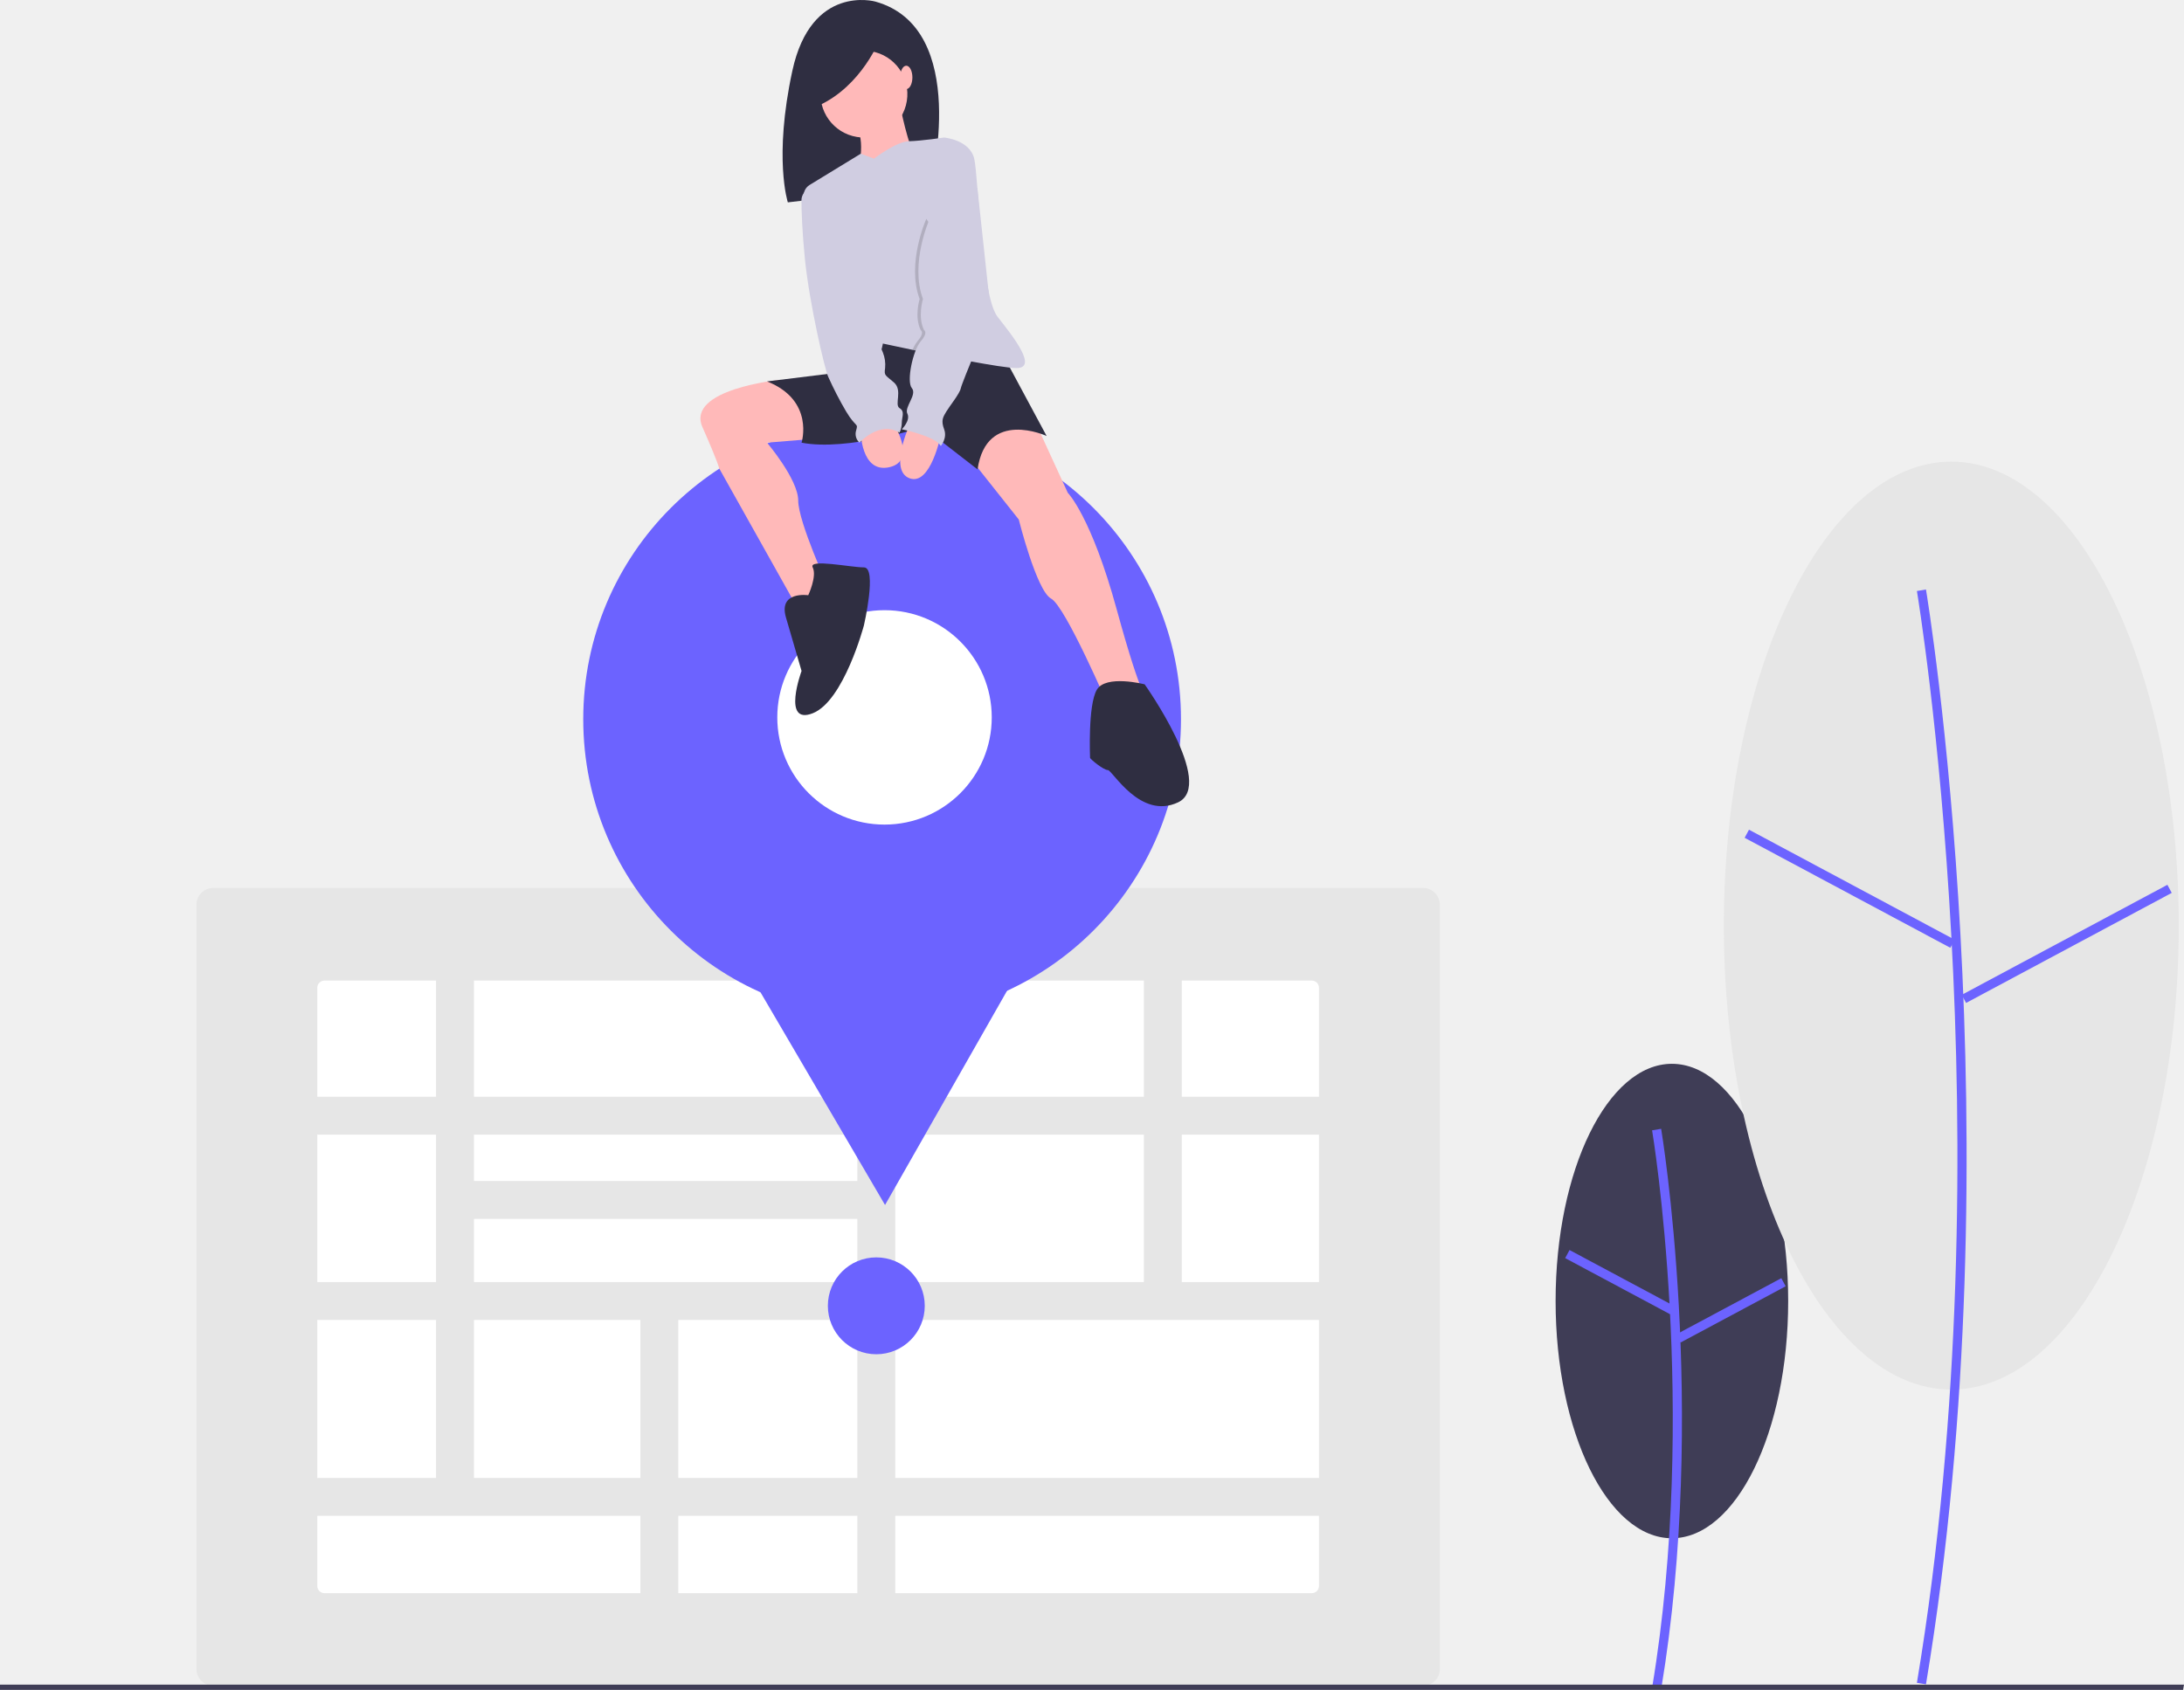
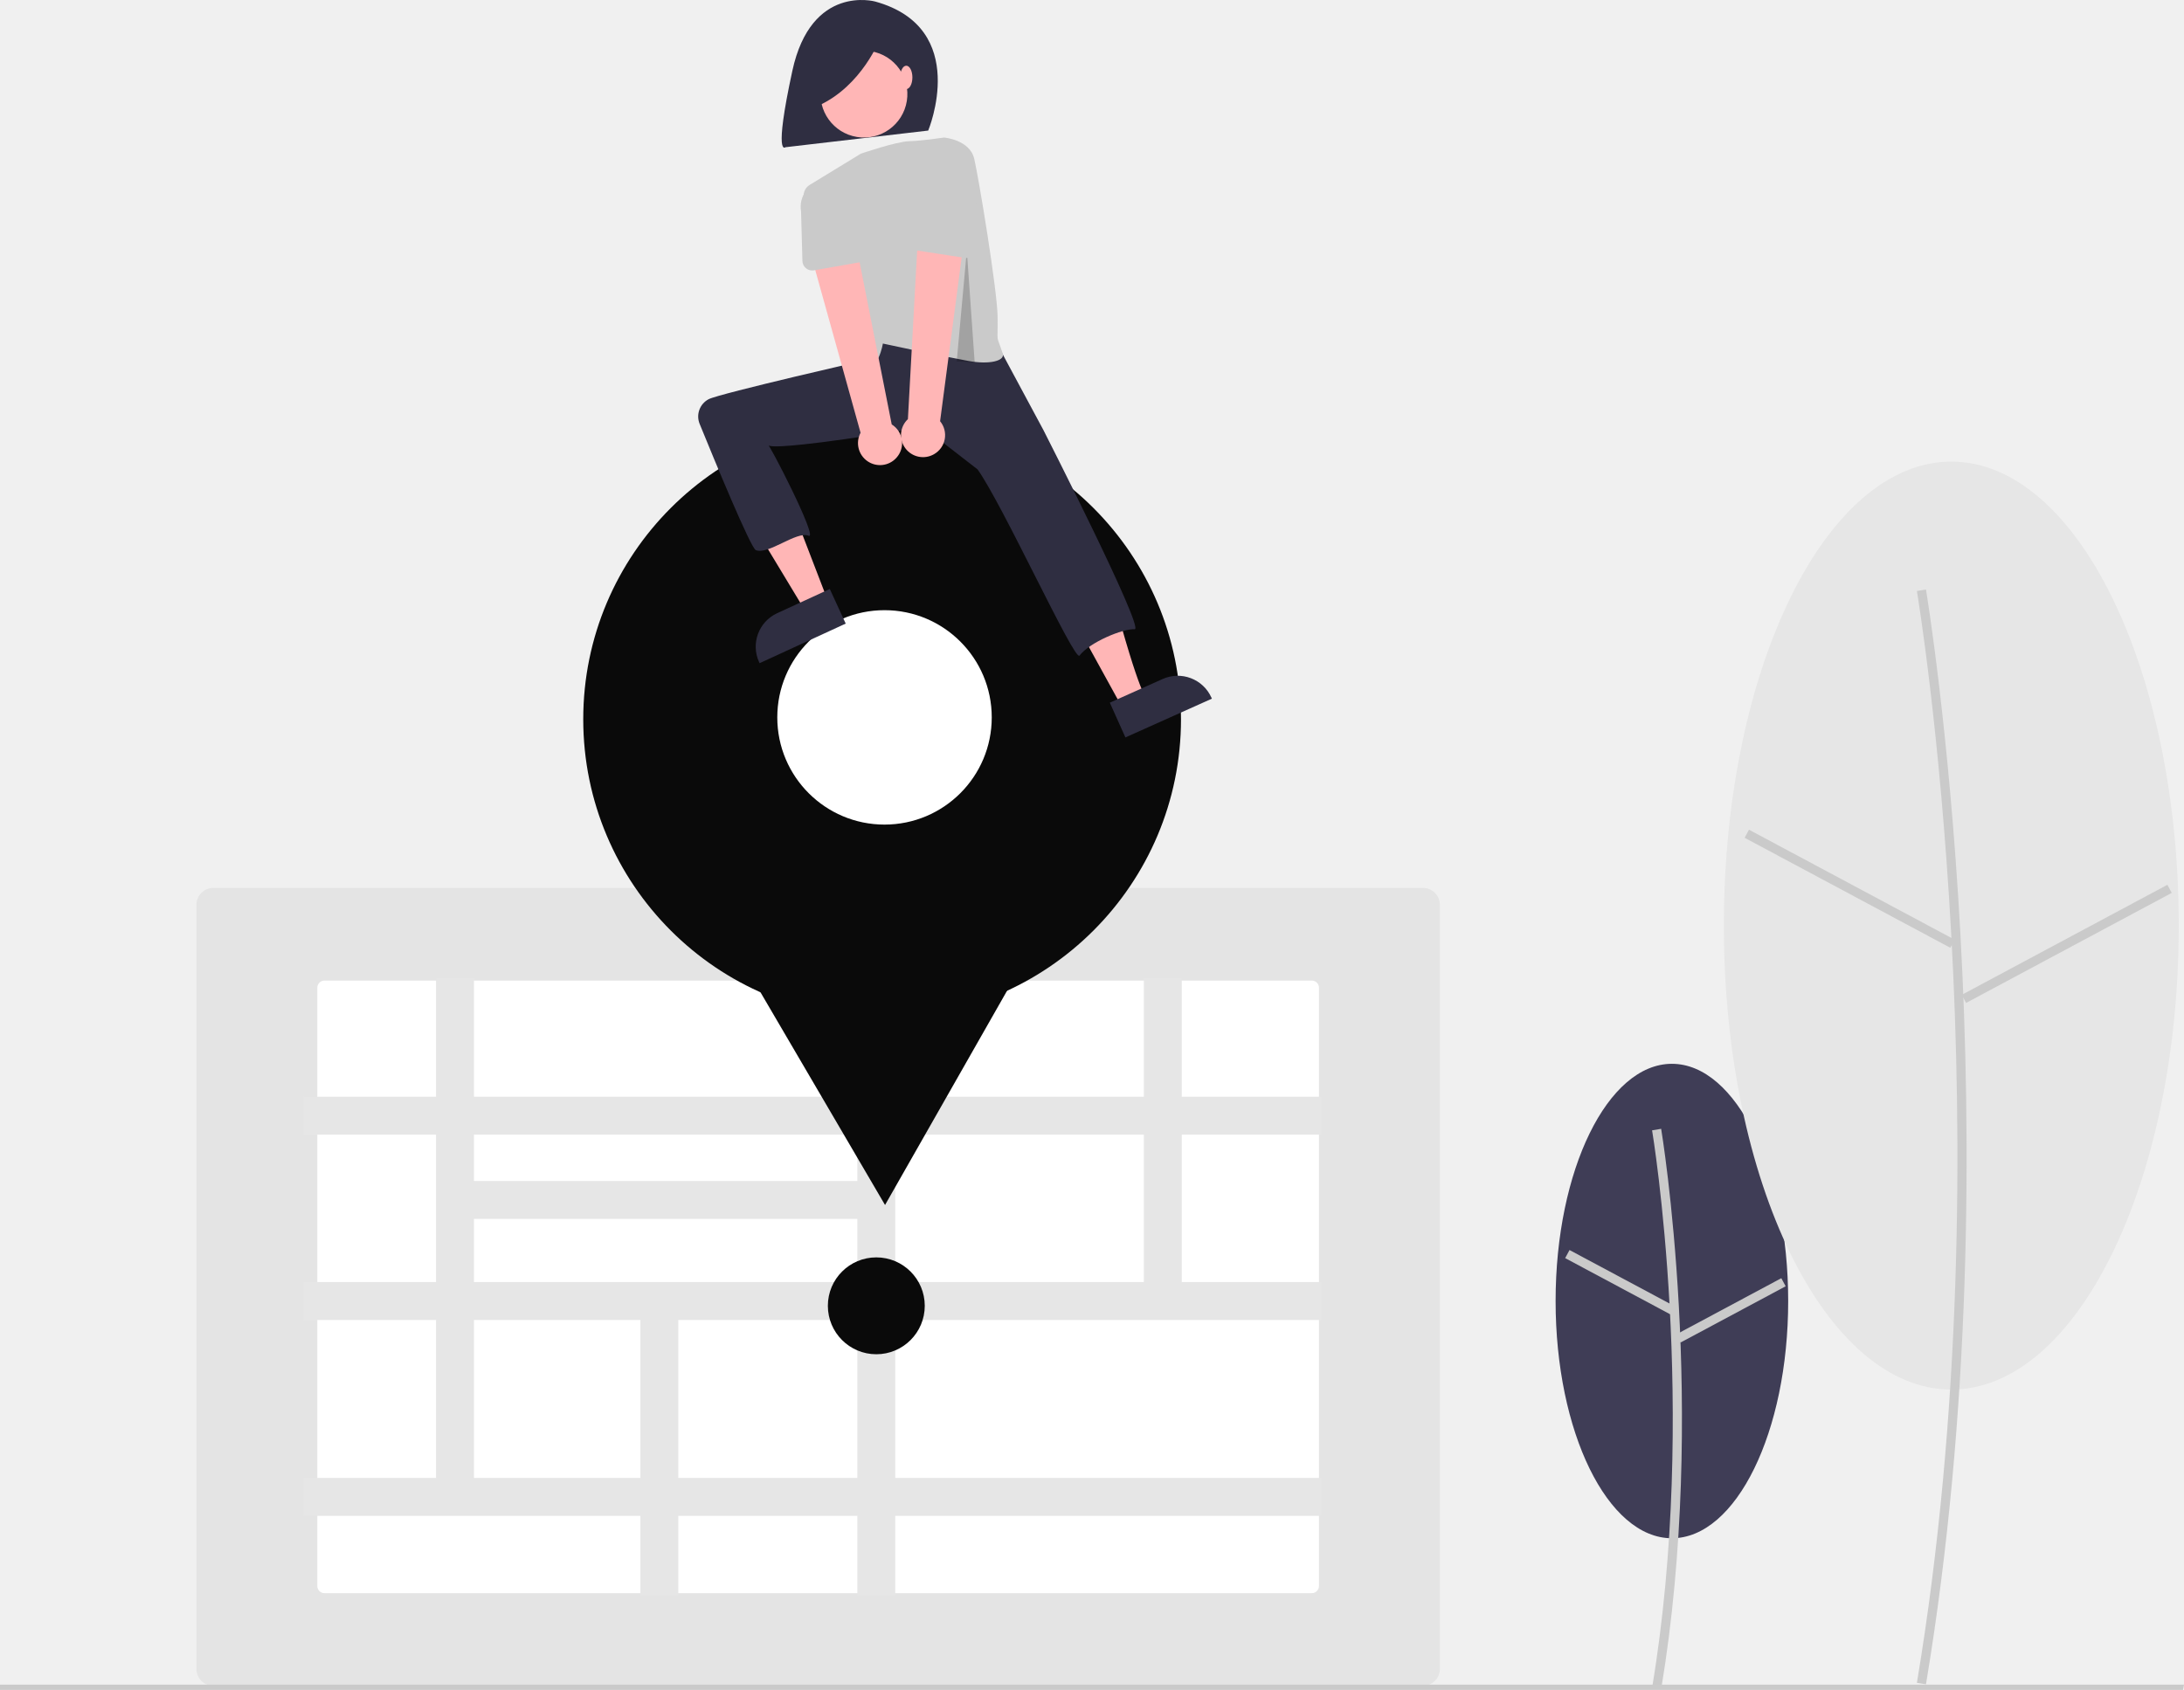
- <svg xmlns="http://www.w3.org/2000/svg" id="fcaf27ad-0cd1-4b30-b749-00e238214d87" data-name="Layer 1" width="910.908" height="704.996" viewBox="0 0 910.908 704.996">
+ <svg xmlns="http://www.w3.org/2000/svg" id="afcc22ce-1409-4252-9890-ce12c9ce7cb3" data-name="Layer 1" width="910.908" height="704.996" viewBox="0 0 910.908 704.996">
  <ellipse cx="697.317" cy="542.77" rx="48.503" ry="98.965" fill="#3f3d56" />
-   <path d="M837.266,831.349c19.426-116.551.196-232.682-.001-233.84l-3.779.64c.196,1.153,19.315,116.673-.001,232.571Z" transform="translate(-144.4285 -126.5888)" fill="#6c63ff" />
-   <rect x="818.153" y="636.629" width="3.833" height="49.74" transform="translate(-294.4461 946.0368) rotate(-61.8584)" fill="#6c63ff" />
-   <rect x="841.491" y="671.34" width="49.741" height="3.833" transform="translate(-359.607 361.9307) rotate(-28.15796)" fill="#6c63ff" />
+   <path d="M837.384,802.263c19.426-116.551.196-232.682-.001-233.84l-3.779.64c.196,1.153,19.315,116.673-.001,232.571Z" transform="translate(-144.546 -97.50201)" fill="#cacaca" />
+   <rect x="818.27" y="607.542" width="3.833" height="49.74" transform="translate(-268.8533 959.8593) rotate(-61.8584)" fill="#cacaca" />
+   <rect x="841.609" y="642.253" width="49.741" height="3.833" transform="translate(-345.9845 387.6305) rotate(-28.15796)" fill="#cacaca" />
  <ellipse cx="813.855" cy="386.144" rx="94.866" ry="193.564" fill="#e6e6e6" />
-   <path d="M947.717,829.266c37.944-227.66.383-454.492-.001-456.756l-3.779.64c.383,2.259,37.834,228.48-.001,455.487Z" transform="translate(-144.4285 -126.5888)" fill="#6c63ff" />
-   <rect x="913.97" y="448.714" width="3.833" height="97.287" transform="translate(-99.08394 943.804) rotate(-61.8584)" fill="#6c63ff" />
-   <rect x="957.786" y="518.439" width="97.287" height="3.833" transform="translate(-270.8754 409.9227) rotate(-28.15742)" fill="#6c63ff" />
-   <path d="M737.958,829.874H233.362a7.008,7.008,0,0,1-7-7V504.028a7.008,7.008,0,0,1,7-7H737.958a7.008,7.008,0,0,1,7,7V822.874A7.008,7.008,0,0,1,737.958,829.874Z" transform="translate(-144.4285 -126.5888)" fill="#e6e6e6" />
-   <path d="M279.766,535.666a3.003,3.003,0,0,0-3,3V788.237a3.003,3.003,0,0,0,3,3h411.788a3.003,3.003,0,0,0,3-3V538.666a3.003,3.003,0,0,0-3-3Z" transform="translate(-144.4285 -126.5888)" fill="#fff" />
-   <rect x="126.572" y="457.542" width="424.553" height="15.815" fill="#e6e6e6" />
-   <rect x="126.572" y="534.859" width="424.553" height="15.815" fill="#e6e6e6" />
-   <rect x="189.774" y="492.687" width="177.478" height="15.815" fill="#e6e6e6" />
-   <rect x="126.572" y="616.569" width="424.553" height="15.815" fill="#e6e6e6" />
-   <rect x="181.866" y="408.077" width="15.815" height="218.157" fill="#e6e6e6" />
-   <rect x="477.076" y="408.077" width="15.815" height="135.568" fill="#e6e6e6" />
-   <rect x="357.586" y="408.077" width="15.815" height="257.571" fill="#e6e6e6" />
-   <rect x="267.09" y="537.495" width="15.815" height="128.153" fill="#e6e6e6" />
-   <circle cx="365.494" cy="544.767" r="20.208" fill="#6c63ff" />
-   <polygon points="910.513 704.996 0 704.996 0 702.814 910.908 702.814 910.513 704.996" fill="#3f3d56" />
-   <circle cx="367.916" cy="300.067" r="124.655" fill="#6c63ff" />
-   <polygon points="369.135 502.707 329.753 435.433 290.371 368.159 368.323 367.69 446.275 367.221 407.705 434.964 369.135 502.707" fill="#6c63ff" />
+   <path d="M947.834,800.179c37.944-227.66.383-454.492-.001-456.756l-3.779.64c.383,2.259,37.834,228.48-.001,455.487Z" transform="translate(-144.546 -97.50201)" fill="#cacaca" />
+   <rect x="914.088" y="419.627" width="3.833" height="97.287" transform="translate(-73.4911 957.6264) rotate(-61.8584)" fill="#cacaca" />
+   <rect x="957.903" y="489.352" width="97.287" height="3.833" transform="translate(-257.2531 435.6225) rotate(-28.15742)" fill="#cacaca" />
+   <path d="M738.076,800.787H233.479a7.008,7.008,0,0,1-7-7V474.942a7.008,7.008,0,0,1,7-7H738.076a7.008,7.008,0,0,1,7,7v318.846A7.008,7.008,0,0,1,738.076,800.787Z" transform="translate(-144.546 -97.50201)" fill="#e4e4e4" />
+   <path d="M279.884,506.579a3.003,3.003,0,0,0-3,3V759.151a3.003,3.003,0,0,0,3,3H691.671a3.003,3.003,0,0,0,3-3V509.579a3.003,3.003,0,0,0-3-3Z" transform="translate(-144.546 -97.50201)" fill="#fff" />
+   <path d="M695.671,570.859V555.044H637.437V505.579H621.622v49.465H517.947V505.579H502.133v49.465H342.227V505.579H326.412v49.465H271.117v15.815h55.294v61.502H271.117v15.815h55.294v65.895H271.117v15.815h140.519V763.15h15.815V729.886h74.681V763.15h15.814V729.886H695.671V714.071H517.947V648.176H695.671V632.361H637.437V570.859Zm-193.538,0v19.329H342.227V570.859Zm-159.906,35.144H502.133v26.358H342.227Zm0,108.068V648.176h69.41v65.895Zm159.906,0H427.451V648.176h74.681Zm119.49-81.71H517.947V570.859H621.622Z" transform="translate(-144.546 -97.50201)" fill="#e6e6e6" />
+   <circle cx="365.494" cy="544.767" r="20.208" fill="#0a0a0a" />
+   <polygon points="910.513 704.996 0 704.996 0 702.814 910.908 702.814 910.513 704.996" fill="#cacaca" />
+   <circle cx="367.916" cy="300.067" r="124.655" fill="#0a0a0a" />
+   <polygon points="369.135 502.707 329.753 435.433 290.371 368.159 368.323 367.69 446.275 367.221 407.705 434.964 369.135 502.707" fill="#0a0a0a" />
  <circle cx="368.917" cy="299.283" r="44.724" fill="#fff" />
-   <path d="M509.461,127.229s-26.674-7.514-34.563,28.928-1.878,54.85-1.878,54.85l59.546-6.95S549.472,138.312,509.461,127.229Z" transform="translate(-144.4285 -126.5888)" fill="#2f2e41" />
-   <path d="M469.554,285.065s-39.126,3.897-32.157,19.693,6.969,17.19,6.969,17.19l34.379,61.325,11.15-11.615s-12.544-27.411-12.544-36.238S464.343,311.262,464.343,311.262l22.765-1.858Z" transform="translate(-144.4285 -126.5888)" fill="#ffb9b9" />
-   <path d="M576.773,303.829l13.008,28.34s9.756,9.756,20.442,48.782,13.008,37.632,13.008,37.632l-16.261,3.252s-18.119-42.277-24.159-45.529-13.473-32.986-13.473-32.986l-21.371-26.946,6.504-14.402Z" transform="translate(-144.4285 -126.5888)" fill="#ffb9b9" />
-   <path d="M560.977,271.307l19.977,37.167S555.867,296.86,552.15,322.412l-22.765-17.654s-31.592,10.221-50.64,6.504c0,0,5.575-17.654-14.402-25.552l45.065-5.575-1.858-9.756,4.646-9.292Z" transform="translate(-144.4285 -126.5888)" fill="#2f2e41" />
-   <path d="M481.533,374.91s-12.544-1.858-9.292,9.292l6.504,22.3s-8.363,22.765,4.646,17.654,21.371-36.702,21.371-36.702,5.575-24.159,0-24.159-23.229-3.717-21.371,0S481.533,374.91,481.533,374.91Z" transform="translate(-144.4285 -126.5888)" fill="#2f2e41" />
-   <path d="M621.838,412.077s-16.261-4.181-19.977,2.323-2.788,27.875-2.788,28.34,5.575,5.11,7.433,5.11,13.473,20.906,29.269,13.473S621.838,412.077,621.838,412.077Z" transform="translate(-144.4285 -126.5888)" fill="#2f2e41" />
-   <circle cx="504.762" cy="165.846" r="18.119" transform="matrix(0.16018, -0.98709, 0.98709, 0.16018, 115.7749, 510.9364)" fill="#ffb9b9" />
-   <path d="M519.629,169.563s3.717,19.513,6.969,22.3-24.623,6.969-24.623,6.969,4.181-13.473-.929-20.442S519.629,169.563,519.629,169.563Z" transform="translate(-144.4285 -126.5888)" fill="#ffb9b9" />
-   <path d="M568.411,280.135c-3.164,0-11.22-1.31-20.251-2.997-7.814-1.459-16.367-3.192-23.113-4.595-7.224-1.505-12.386-2.63-12.386-2.63s-1.858,11.615-7.898,10.221c-5.203-1.199-20.753-55.513-24.958-70.524a5.222,5.222,0,0,1,2.309-5.868l21.357-13.041,5.473,2.091s9.245-7.145,14.611-7.289,14.658-1.538,14.658-1.538,10.685.929,12.544,8.827,2.788,57.144,9.756,65.971S577.238,280.135,568.411,280.135Z" transform="translate(-144.4285 -126.5888)" fill="#d0cde1" />
-   <path d="M503.368,306.151s0,18.119,12.079,15.331.929-19.513.929-19.513Z" transform="translate(-144.4285 -126.5888)" fill="#ffb9b9" />
-   <path d="M536.819,308.01s-4.181,21.371-13.008,18.119,0-22.3,0-22.3Z" transform="translate(-144.4285 -126.5888)" fill="#ffb9b9" />
-   <path d="M556.331,257.37s-4.548,10.853-8.172,19.768c-7.814-1.459-16.367-3.192-23.113-4.595a13.302,13.302,0,0,1,2.016-3.559c3.252-3.717,1.394-4.646,1.394-4.646-2.788-5.575-.465-13.008-.465-13.008-5.575-14.867,2.788-33.45,2.788-33.45Z" transform="translate(-144.4285 -126.5888)" opacity="0.15" style="isolation:isolate" />
-   <path d="M532.173,217.88s-8.363,18.583-2.788,33.45c0,0-2.323,7.433.465,13.008,0,0,1.858.929-1.394,4.646s-6.04,16.725-3.717,19.513-3.252,7.898-1.858,10.685-2.323,6.504-2.323,6.504,13.938,2.788,16.261,6.969c0,0,2.788-3.252,1.394-6.969s-.465-5.11.929-7.433,5.575-7.433,6.04-9.756S557.725,257.37,557.725,257.37l-5.665-52.492Z" transform="translate(-144.4285 -126.5888)" fill="#d0cde1" />
-   <path d="M483.856,204.872l-.868.158a5.222,5.222,0,0,0-4.29,5.177c.033,4.665.296,12.943,1.442,24.399,1.858,18.583,8.363,46.459,9.756,49.246a148.298,148.298,0,0,0,7.433,14.402c4.181,6.969,5.11,4.646,4.181,7.898a4.893,4.893,0,0,0,1.394,5.11s8.363-9.292,16.725-4.181a10.352,10.352,0,0,0,.929-4.181c0-2.323,1.394-4.646-.929-6.04s1.394-7.433-2.323-10.685-4.181-2.788-3.717-6.04a13.839,13.839,0,0,0-.929-6.504Z" transform="translate(-144.4285 -126.5888)" fill="#d0cde1" />
-   <path d="M511.536,142.572s-7.514,19.911-25.922,28.176l-3.005-17.657Z" transform="translate(-144.4285 -126.5888)" fill="#2f2e41" />
-   <ellipse cx="377.988" cy="32.289" rx="2.555" ry="4.878" fill="#ffb9b9" />
+   <path d="M509.579,98.143s-26.674-7.514-34.563,28.928-2.878,31.85-2.878,31.85l59.546-6.95S549.589,109.225,509.579,98.143Z" transform="translate(-144.546 -97.50201)" fill="#2f2e41" />
+   <path d="M470.787,258.012s-40.242,1.863-33.273,17.659q.739,1.675,1.376,3.138a282.522,282.522,0,0,0,17.164,33.223l24.733,40.98,9-5-25.327-65.837,22.765-1.858Z" transform="translate(-144.546 -97.50201)" fill="#ffb6b6" />
+   <path d="M576.891,274.742l13.008,28.34s9.756,9.756,20.442,48.782,13.008,37.632,13.008,37.632l-10.562,3.518-43.33-78.781-21.371-26.946,6.504-14.402Z" transform="translate(-144.546 -97.50201)" fill="#ffb6b6" />
+   <path d="M561.095,242.221l18.693,34.792s42.38,83.277,38,83c-4.924-.311-18.754,5.428-23,11-2.05,2.689-32-63-42.52-77.687L529.503,275.671s-64.636,10.879-64.715,7.341c-.039-1.733,21.4,39.842,17,38-5.012-2.099-16.802,8.114-22,6-2.145-.872-17.298-37.611-23.432-52.666a8.148,8.148,0,0,1,3.77-10.311c4.61-2.397,68.662-17.023,68.662-17.023l-1.12-5.721,4.646-9.292Z" transform="translate(-144.546 -97.50201)" fill="#2f2e41" />
+   <circle cx="504.879" cy="136.758" r="18.119" transform="translate(144.4696 515.7101) rotate(-80.78268)" fill="#ffb6b6" />
+   <path d="M562.787,245.012c1,3.001-5.479,4.726-14.511,3.039-7.814-1.459-16.367-3.192-23.113-4.595-7.224-1.505-12.386-2.63-12.386-2.63s-1.858,11.615-7.898,10.221c-5.203-1.199-20.753-55.513-24.958-70.524a5.222,5.222,0,0,1,2.309-5.868l21.357-13.041s14.718-5.055,20.084-5.199,14.658-1.538,14.658-1.538,10.685.929,12.544,8.827,9.613,54.726,9.756,65.971C560.787,242.012,559.787,236.012,562.787,245.012Z" transform="translate(-144.546 -97.50201)" fill="#cacaca" />
+   <path d="M511.654,113.485s-7.514,19.911-25.922,28.176l-3.005-17.657Z" transform="translate(-144.546 -97.50201)" fill="#2f2e41" />
+   <ellipse cx="377.988" cy="32.289" rx="2.555" ry="4.878" fill="#ffb6b6" />
+   <path d="M497.276,357.658l-35.917,16.512-.209-.454a15.387,15.387,0,0,1,7.552-20.407l.001-0,21.937-10.085Z" transform="translate(-144.546 -97.50201)" fill="#2f2e41" />
+   <path d="M607.433,390.647l22.032-9.876.001-0a15.387,15.387,0,0,1,20.334,7.747l.205.456-36.072,16.17Z" transform="translate(-144.546 -97.50201)" fill="#2f2e41" />
+   <polygon points="403.241 104.51 399.035 150.771 406.512 151.124 403.241 104.51" opacity="0.2" />
+   <path d="M518.468,288.434a9.136,9.136,0,0,0-1.999-13.865L500.31,192.943l-18.556,7.099,21.718,78.003A9.185,9.185,0,0,0,518.468,288.434Z" transform="translate(-144.546 -97.50201)" fill="#ffb6b6" />
+   <path d="M504.398,206.7,484.023,210.288a4.096,4.096,0,0,1-4.805-3.922l-.562-20.619a11.376,11.376,0,0,1,22.419-3.881l6.5,19.505a4.096,4.096,0,0,1-3.176,5.328Z" transform="translate(-144.546 -97.50201)" fill="#cacaca" />
+   <path d="M534.09,286.998a9.136,9.136,0,0,0,2.552-13.774l10.869-82.497-19.853.774-4.441,80.849a9.185,9.185,0,0,0,10.873,14.649Z" transform="translate(-144.546 -97.50201)" fill="#ffb6b6" />
+   <path d="M546.973,205.068l-20.45-3.134a4.096,4.096,0,0,1-3.294-5.256l6.079-19.71a11.376,11.376,0,0,1,22.48,3.513l-.098,20.559a4.096,4.096,0,0,1-4.717,4.028Z" transform="translate(-144.546 -97.50201)" fill="#cacaca" />
</svg>
